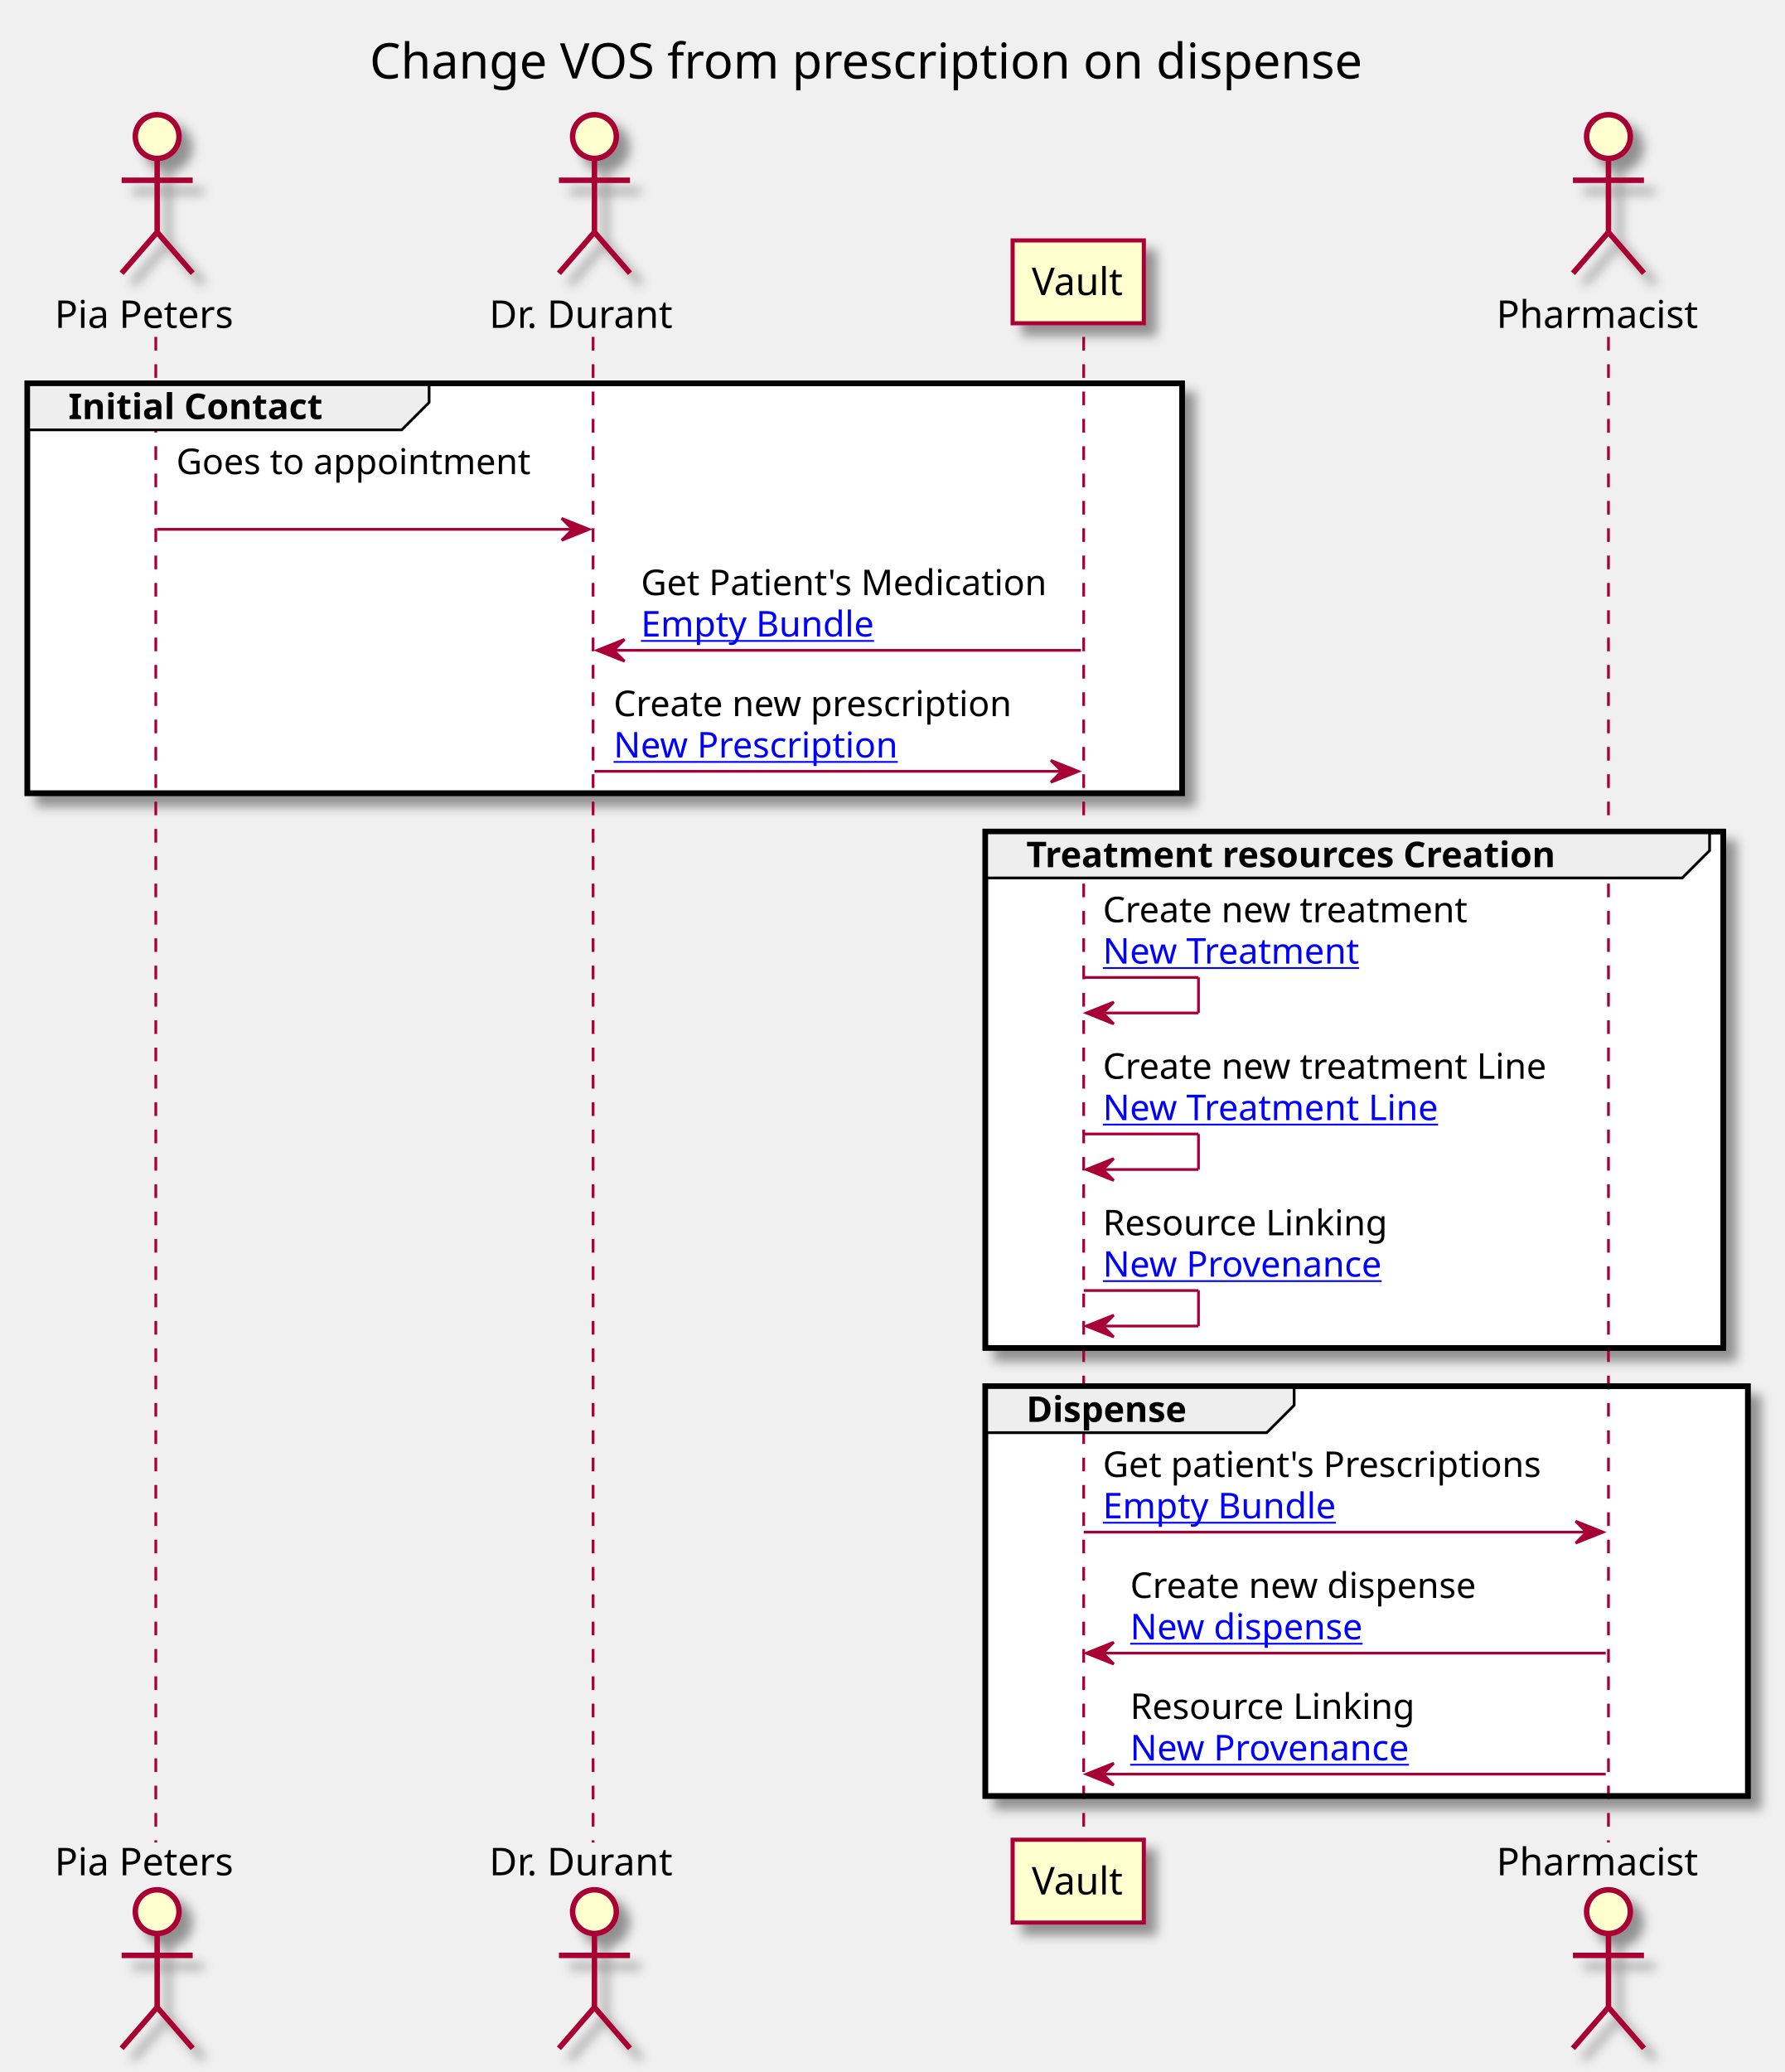
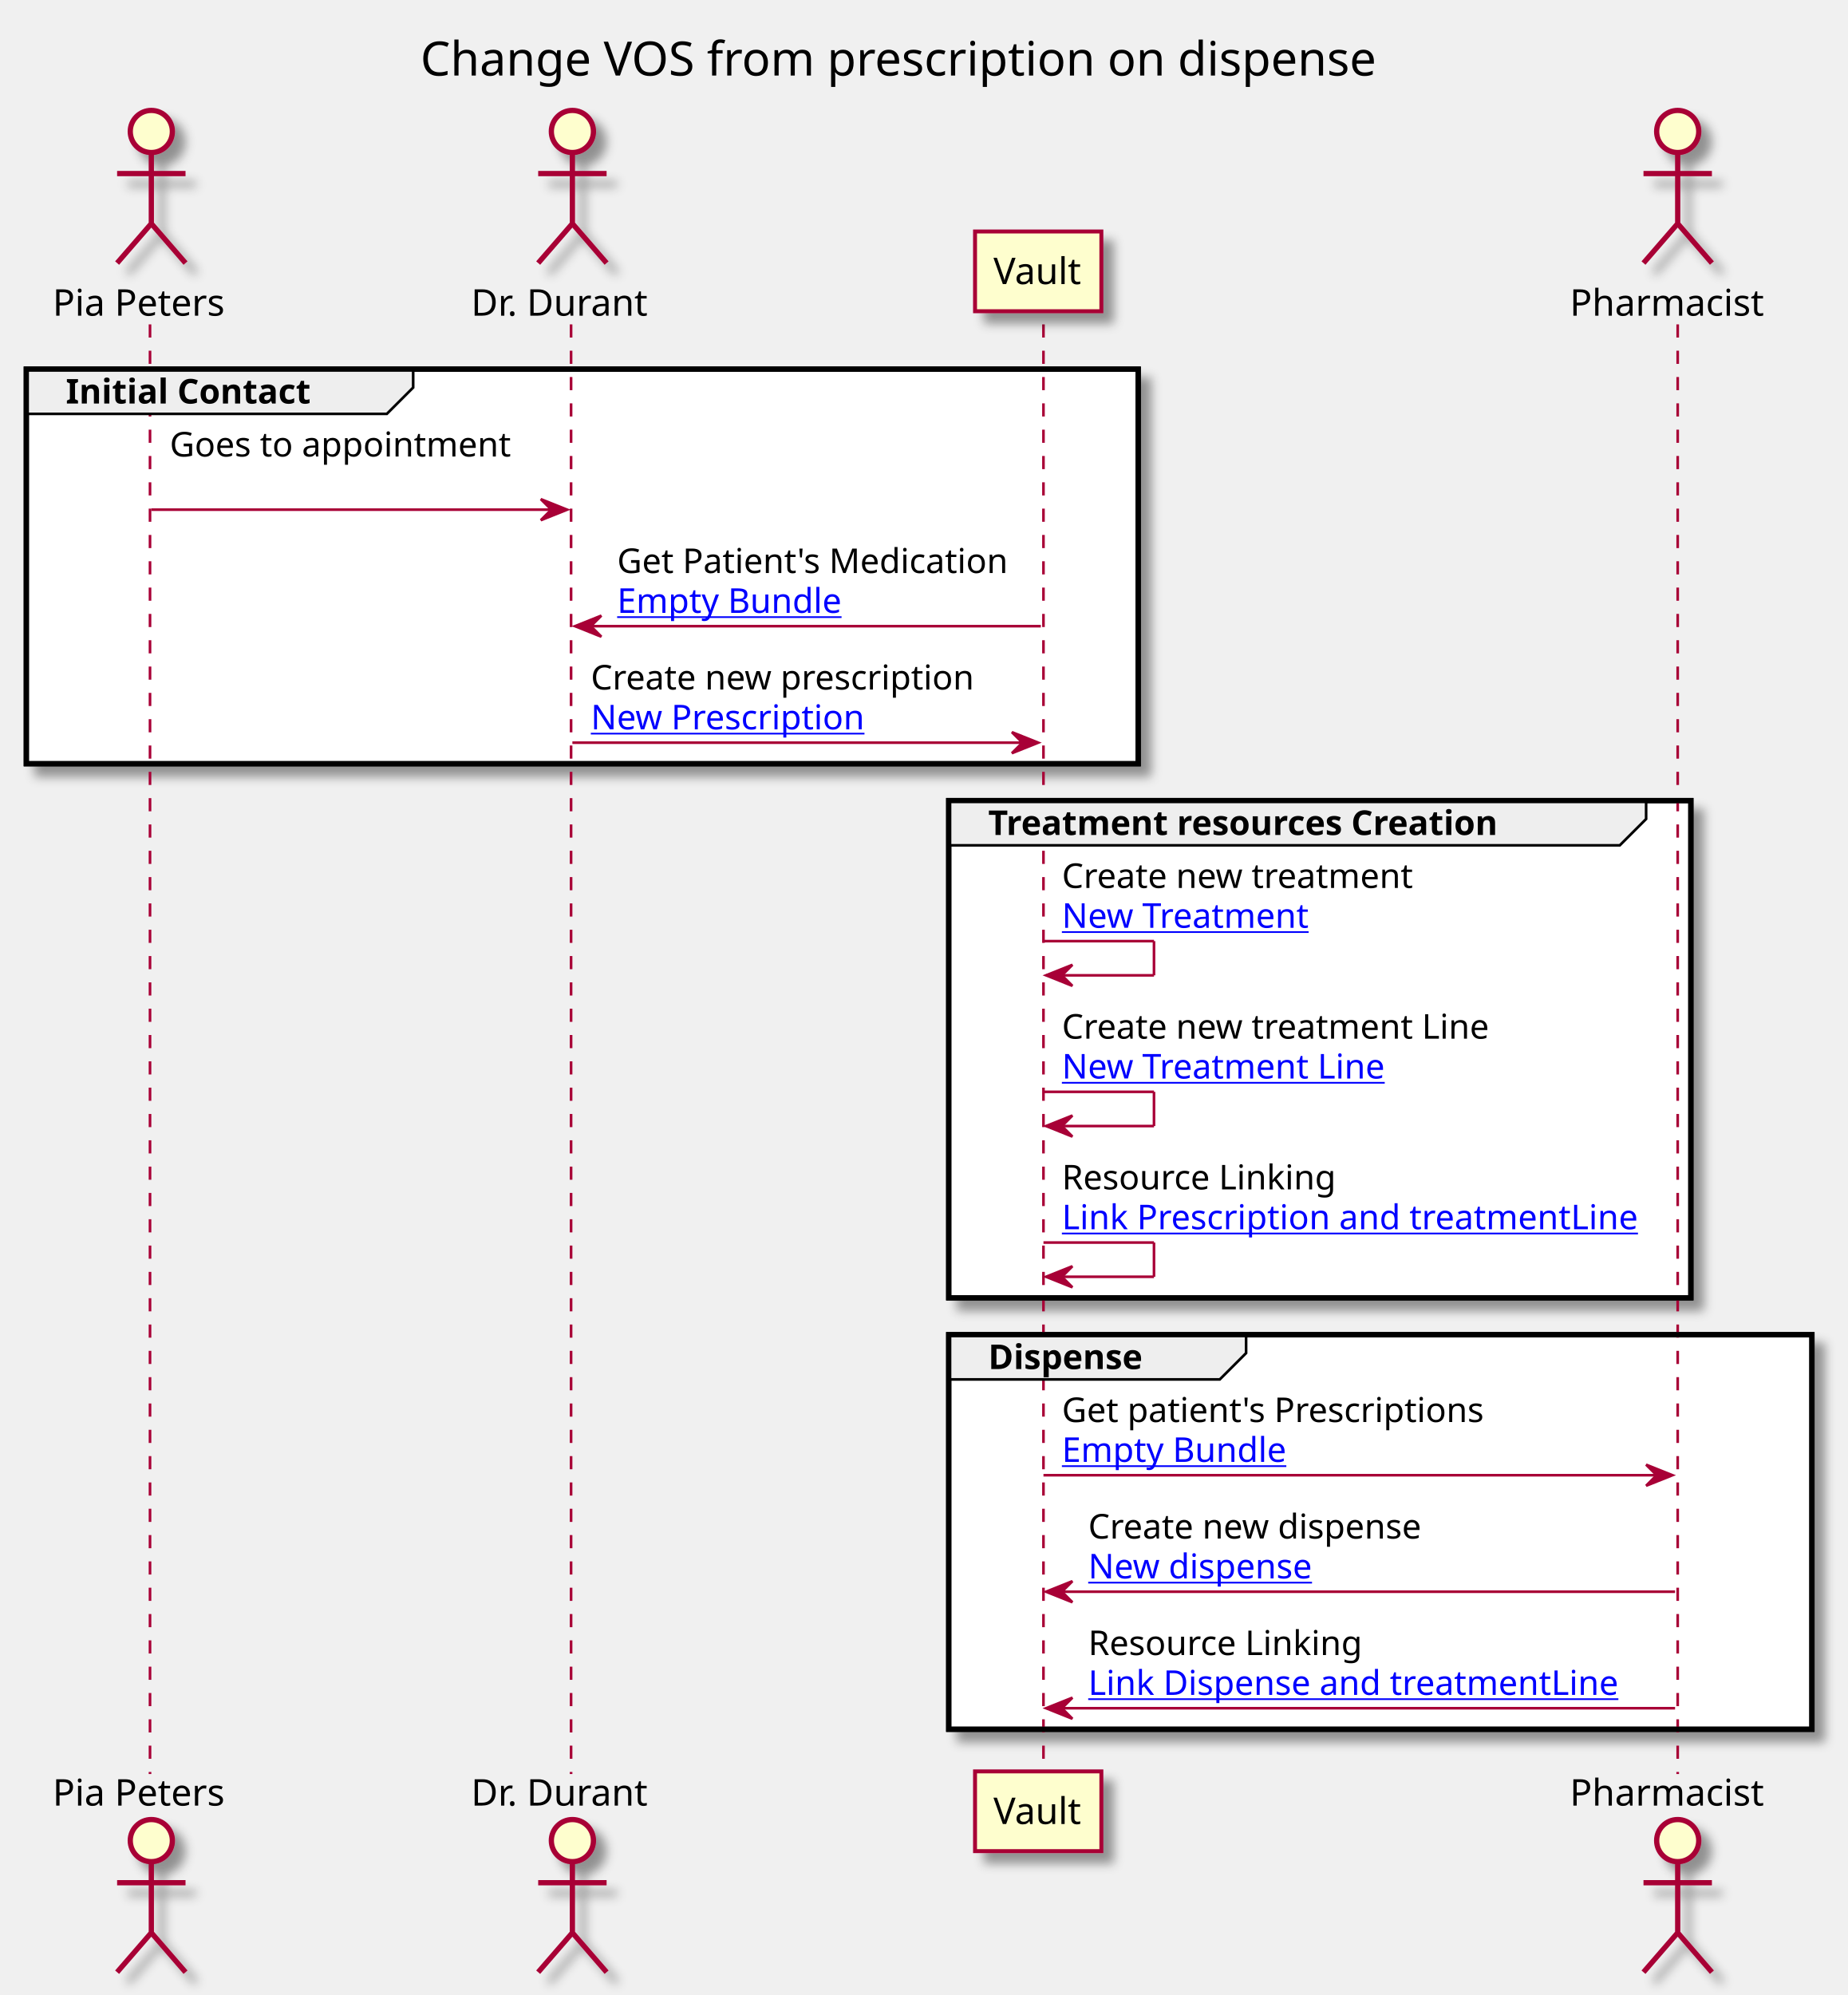
- <svg xmlns="http://www.w3.org/2000/svg" xmlns:xlink="http://www.w3.org/1999/xlink" contentScriptType="application/ecmascript" contentStyleType="text/css" height="758px" preserveAspectRatio="none" style="width:653px;height:758px;background:#FFFFFF;" version="1.1" viewBox="0 0 653 758" width="653px" zoomAndPan="magnify">
+ <svg xmlns="http://www.w3.org/2000/svg" xmlns:xlink="http://www.w3.org/1999/xlink" contentScriptType="application/ecmascript" contentStyleType="text/css" height="758px" preserveAspectRatio="none" style="width:702px;height:758px;background:#FFFFFF;" version="1.1" viewBox="0 0 702 758" width="702px" zoomAndPan="magnify">
  <defs>
-     <filter height="300%" id="f11pwa4yfj1tcx" width="300%" x="-1" y="-1">
+     <filter height="300%" id="f1zx6tfe5rkvi" width="300%" x="-1" y="-1">
      <feGaussianBlur result="blurOut" stdDeviation="2.0" />
      <feColorMatrix in="blurOut" result="blurOut2" type="matrix" values="0 0 0 0 0 0 0 0 0 0 0 0 0 0 0 0 0 0 .4 0" />
      <feOffset dx="4.0" dy="4.0" in="blurOut2" result="blurOut3" />
      <feBlend in="SourceGraphic" in2="blurOut3" mode="normal" />
    </filter>
  </defs>
  <g>
-     <text fill="#000000" font-family="sans-serif" font-size="18" lengthAdjust="spacing" textLength="379" x="135.25" y="28.708">Change VOS from prescription on dispense</text>
-     <rect fill="#FFFFFF" filter="url(#f11pwa4yfj1tcx)" height="149.93" style="stroke:#000000;stroke-width:2.0;" width="422.5" x="10" y="140.25" />
-     <rect fill="#FFFFFF" filter="url(#f11pwa4yfj1tcx)" height="188.93" style="stroke:#000000;stroke-width:2.0;" width="270" x="360.5" y="304.18" />
-     <rect fill="#FFFFFF" filter="url(#f11pwa4yfj1tcx)" height="149.93" style="stroke:#000000;stroke-width:2.0;" width="279" x="360.5" y="507.109" />
+     <text fill="#000000" font-family="sans-serif" font-size="18" lengthAdjust="spacing" textLength="379" x="159.75" y="28.708">Change VOS from prescription on dispense</text>
+     <rect fill="#FFFFFF" filter="url(#f1zx6tfe5rkvi)" height="149.93" style="stroke:#000000;stroke-width:2.0;" width="422.5" x="10" y="140.25" />
+     <rect fill="#FFFFFF" filter="url(#f1zx6tfe5rkvi)" height="188.93" style="stroke:#000000;stroke-width:2.0;" width="282" x="360.5" y="304.18" />
+     <rect fill="#FFFFFF" filter="url(#f1zx6tfe5rkvi)" height="149.93" style="stroke:#000000;stroke-width:2.0;" width="328" x="360.5" y="507.109" />
    <line style="stroke:#A80036;stroke-width:1.0;stroke-dasharray:5.0,5.0;" x1="57" x2="57" y1="123.25" y2="674.039" />
    <line style="stroke:#A80036;stroke-width:1.0;stroke-dasharray:5.0,5.0;" x1="217" x2="217" y1="123.25" y2="674.039" />
    <line style="stroke:#A80036;stroke-width:1.0;stroke-dasharray:5.0,5.0;" x1="396.5" x2="396.5" y1="123.25" y2="674.039" />
-     <line style="stroke:#A80036;stroke-width:1.0;stroke-dasharray:5.0,5.0;" x1="588.5" x2="588.5" y1="123.25" y2="674.039" />
+     <line style="stroke:#A80036;stroke-width:1.0;stroke-dasharray:5.0,5.0;" x1="637.5" x2="637.5" y1="123.25" y2="674.039" />
    <text fill="#000000" font-family="sans-serif" font-size="14" lengthAdjust="spacing" textLength="69" x="20" y="119.948">Pia Peters</text>
-     <ellipse cx="57.5" cy="49.953" fill="#FEFECE" filter="url(#f11pwa4yfj1tcx)" rx="8" ry="8" style="stroke:#A80036;stroke-width:2.0;" />
-     <path d="M57.5,57.953 L57.5,84.953 M44.5,65.953 L70.5,65.953 M57.5,84.953 L44.5,99.953 M57.5,84.953 L70.5,99.953 " fill="none" filter="url(#f11pwa4yfj1tcx)" style="stroke:#A80036;stroke-width:2.0;" />
+     <ellipse cx="57.5" cy="49.953" fill="#FEFECE" filter="url(#f1zx6tfe5rkvi)" rx="8" ry="8" style="stroke:#A80036;stroke-width:2.0;" />
+     <path d="M57.5,57.953 L57.5,84.953 M44.5,65.953 L70.5,65.953 M57.5,84.953 L44.5,99.953 M57.5,84.953 L70.5,99.953 " fill="none" filter="url(#f1zx6tfe5rkvi)" style="stroke:#A80036;stroke-width:2.0;" />
    <text fill="#000000" font-family="sans-serif" font-size="14" lengthAdjust="spacing" textLength="69" x="20" y="686.034">Pia Peters</text>
-     <ellipse cx="57.5" cy="699.336" fill="#FEFECE" filter="url(#f11pwa4yfj1tcx)" rx="8" ry="8" style="stroke:#A80036;stroke-width:2.0;" />
-     <path d="M57.5,707.336 L57.5,734.336 M44.5,715.336 L70.5,715.336 M57.5,734.336 L44.5,749.336 M57.5,734.336 L70.5,749.336 " fill="none" filter="url(#f11pwa4yfj1tcx)" style="stroke:#A80036;stroke-width:2.0;" />
+     <ellipse cx="57.5" cy="699.336" fill="#FEFECE" filter="url(#f1zx6tfe5rkvi)" rx="8" ry="8" style="stroke:#A80036;stroke-width:2.0;" />
+     <path d="M57.5,707.336 L57.5,734.336 M44.5,715.336 L70.5,715.336 M57.5,734.336 L44.5,749.336 M57.5,734.336 L70.5,749.336 " fill="none" filter="url(#f1zx6tfe5rkvi)" style="stroke:#A80036;stroke-width:2.0;" />
    <text fill="#000000" font-family="sans-serif" font-size="14" lengthAdjust="spacing" textLength="71" x="179" y="119.948">Dr. Durant</text>
-     <ellipse cx="217.5" cy="49.953" fill="#FEFECE" filter="url(#f11pwa4yfj1tcx)" rx="8" ry="8" style="stroke:#A80036;stroke-width:2.0;" />
-     <path d="M217.5,57.953 L217.5,84.953 M204.5,65.953 L230.5,65.953 M217.5,84.953 L204.5,99.953 M217.5,84.953 L230.5,99.953 " fill="none" filter="url(#f11pwa4yfj1tcx)" style="stroke:#A80036;stroke-width:2.0;" />
+     <ellipse cx="217.5" cy="49.953" fill="#FEFECE" filter="url(#f1zx6tfe5rkvi)" rx="8" ry="8" style="stroke:#A80036;stroke-width:2.0;" />
+     <path d="M217.5,57.953 L217.5,84.953 M204.5,65.953 L230.5,65.953 M217.5,84.953 L204.5,99.953 M217.5,84.953 L230.5,99.953 " fill="none" filter="url(#f1zx6tfe5rkvi)" style="stroke:#A80036;stroke-width:2.0;" />
    <text fill="#000000" font-family="sans-serif" font-size="14" lengthAdjust="spacing" textLength="71" x="179" y="686.034">Dr. Durant</text>
-     <ellipse cx="217.5" cy="699.336" fill="#FEFECE" filter="url(#f11pwa4yfj1tcx)" rx="8" ry="8" style="stroke:#A80036;stroke-width:2.0;" />
-     <path d="M217.5,707.336 L217.5,734.336 M204.5,715.336 L230.5,715.336 M217.5,734.336 L204.5,749.336 M217.5,734.336 L230.5,749.336 " fill="none" filter="url(#f11pwa4yfj1tcx)" style="stroke:#A80036;stroke-width:2.0;" />
-     <rect fill="#FEFECE" filter="url(#f11pwa4yfj1tcx)" height="30.297" style="stroke:#A80036;stroke-width:1.5;" width="48" x="370.5" y="87.953" />
+     <ellipse cx="217.5" cy="699.336" fill="#FEFECE" filter="url(#f1zx6tfe5rkvi)" rx="8" ry="8" style="stroke:#A80036;stroke-width:2.0;" />
+     <path d="M217.5,707.336 L217.5,734.336 M204.5,715.336 L230.5,715.336 M217.5,734.336 L204.5,749.336 M217.5,734.336 L230.5,749.336 " fill="none" filter="url(#f1zx6tfe5rkvi)" style="stroke:#A80036;stroke-width:2.0;" />
+     <rect fill="#FEFECE" filter="url(#f1zx6tfe5rkvi)" height="30.297" style="stroke:#A80036;stroke-width:1.5;" width="48" x="370.5" y="87.953" />
    <text fill="#000000" font-family="sans-serif" font-size="14" lengthAdjust="spacing" textLength="34" x="377.5" y="107.948">Vault</text>
-     <rect fill="#FEFECE" filter="url(#f11pwa4yfj1tcx)" height="30.297" style="stroke:#A80036;stroke-width:1.5;" width="48" x="370.5" y="673.039" />
+     <rect fill="#FEFECE" filter="url(#f1zx6tfe5rkvi)" height="30.297" style="stroke:#A80036;stroke-width:1.5;" width="48" x="370.5" y="673.039" />
    <text fill="#000000" font-family="sans-serif" font-size="14" lengthAdjust="spacing" textLength="34" x="377.5" y="693.034">Vault</text>
-     <text fill="#000000" font-family="sans-serif" font-size="14" lengthAdjust="spacing" textLength="76" x="547.5" y="119.948">Pharmacist</text>
-     <ellipse cx="588.5" cy="49.953" fill="#FEFECE" filter="url(#f11pwa4yfj1tcx)" rx="8" ry="8" style="stroke:#A80036;stroke-width:2.0;" />
-     <path d="M588.5,57.953 L588.5,84.953 M575.5,65.953 L601.5,65.953 M588.5,84.953 L575.5,99.953 M588.5,84.953 L601.5,99.953 " fill="none" filter="url(#f11pwa4yfj1tcx)" style="stroke:#A80036;stroke-width:2.0;" />
-     <text fill="#000000" font-family="sans-serif" font-size="14" lengthAdjust="spacing" textLength="76" x="547.5" y="686.034">Pharmacist</text>
-     <ellipse cx="588.5" cy="699.336" fill="#FEFECE" filter="url(#f11pwa4yfj1tcx)" rx="8" ry="8" style="stroke:#A80036;stroke-width:2.0;" />
-     <path d="M588.5,707.336 L588.5,734.336 M575.5,715.336 L601.5,715.336 M588.5,734.336 L575.5,749.336 M588.5,734.336 L601.5,749.336 " fill="none" filter="url(#f11pwa4yfj1tcx)" style="stroke:#A80036;stroke-width:2.0;" />
+     <text fill="#000000" font-family="sans-serif" font-size="14" lengthAdjust="spacing" textLength="76" x="596.5" y="119.948">Pharmacist</text>
+     <ellipse cx="637.5" cy="49.953" fill="#FEFECE" filter="url(#f1zx6tfe5rkvi)" rx="8" ry="8" style="stroke:#A80036;stroke-width:2.0;" />
+     <path d="M637.5,57.953 L637.5,84.953 M624.5,65.953 L650.5,65.953 M637.5,84.953 L624.5,99.953 M637.5,84.953 L650.5,99.953 " fill="none" filter="url(#f1zx6tfe5rkvi)" style="stroke:#A80036;stroke-width:2.0;" />
+     <text fill="#000000" font-family="sans-serif" font-size="14" lengthAdjust="spacing" textLength="76" x="596.5" y="686.034">Pharmacist</text>
+     <ellipse cx="637.5" cy="699.336" fill="#FEFECE" filter="url(#f1zx6tfe5rkvi)" rx="8" ry="8" style="stroke:#A80036;stroke-width:2.0;" />
+     <path d="M637.5,707.336 L637.5,734.336 M624.5,715.336 L650.5,715.336 M637.5,734.336 L624.5,749.336 M637.5,734.336 L650.5,749.336 " fill="none" filter="url(#f1zx6tfe5rkvi)" style="stroke:#A80036;stroke-width:2.0;" />
    <path d="M10,140.25 L157,140.25 L157,147.25 L147,157.25 L10,157.25 L10,140.25 " fill="#EEEEEE" style="stroke:#000000;stroke-width:1.0;" />
    <rect fill="none" height="149.93" style="stroke:#000000;stroke-width:2.0;" width="422.5" x="10" y="140.25" />
    <text fill="#000000" font-family="sans-serif" font-size="13" font-weight="bold" lengthAdjust="spacing" textLength="102" x="25" y="153.317">Initial Contact</text>
    <polygon fill="#A80036" points="205.5,189.648,215.5,193.648,205.5,197.648,209.5,193.648" style="stroke:#A80036;stroke-width:1.0;" />
    <line style="stroke:#A80036;stroke-width:1.0;" x1="57.5" x2="211.5" y1="193.648" y2="193.648" />
    <text fill="#000000" font-family="sans-serif" font-size="13" lengthAdjust="spacing" textLength="136" x="64.5" y="173.45">Goes to appointment</text>
    <text fill="#000000" font-family="sans-serif" font-size="13" lengthAdjust="spacing" textLength="0" x="68.5" y="188.583" />
    <polygon fill="#A80036" points="228.5,233.914,218.5,237.914,228.5,241.914,224.5,237.914" style="stroke:#A80036;stroke-width:1.0;" />
    <line style="stroke:#A80036;stroke-width:1.0;" x1="222.5" x2="395.5" y1="237.914" y2="237.914" />
    <text fill="#000000" font-family="sans-serif" font-size="13" lengthAdjust="spacing" textLength="155" x="234.5" y="217.715">Get Patient's Medication</text>
    <a href="ExampleScenario-example-2-scenario-resources.html#EB" target="_top" title="ExampleScenario-example-2-scenario-resources.html#EB" xlink:actuate="onRequest" xlink:href="ExampleScenario-example-2-scenario-resources.html#EB" xlink:show="new" xlink:title="ExampleScenario-example-2-scenario-resources.html#EB" xlink:type="simple">
      <text fill="#0000FF" font-family="sans-serif" font-size="13" lengthAdjust="spacing" text-decoration="underline" textLength="89" x="234.5" y="232.848">Empty Bundle</text>
    </a>
    <polygon fill="#A80036" points="384.5,278.18,394.5,282.18,384.5,286.18,388.5,282.18" style="stroke:#A80036;stroke-width:1.0;" />
    <line style="stroke:#A80036;stroke-width:1.0;" x1="217.5" x2="390.5" y1="282.18" y2="282.18" />
    <text fill="#000000" font-family="sans-serif" font-size="13" lengthAdjust="spacing" textLength="151" x="224.5" y="261.981">Create new prescription</text>
    <a href="ExampleScenario-example-2-scenario-resources.html#2a-prescription" target="_top" title="ExampleScenario-example-2-scenario-resources.html#2a-prescription" xlink:actuate="onRequest" xlink:href="ExampleScenario-example-2-scenario-resources.html#2a-prescription" xlink:show="new" xlink:title="ExampleScenario-example-2-scenario-resources.html#2a-prescription" xlink:type="simple">
      <text fill="#0000FF" font-family="sans-serif" font-size="13" lengthAdjust="spacing" text-decoration="underline" textLength="106" x="224.5" y="277.114">New Prescription</text>
    </a>
    <path d="M360.5,304.18 L625.5,304.18 L625.5,311.18 L615.5,321.18 L360.5,321.18 L360.5,304.18 " fill="#EEEEEE" style="stroke:#000000;stroke-width:1.0;" />
-     <rect fill="none" height="188.93" style="stroke:#000000;stroke-width:2.0;" width="270" x="360.5" y="304.18" />
+     <rect fill="none" height="188.93" style="stroke:#000000;stroke-width:2.0;" width="282" x="360.5" y="304.18" />
    <text fill="#000000" font-family="sans-serif" font-size="13" font-weight="bold" lengthAdjust="spacing" textLength="220" x="375.5" y="317.247">Treatment resources Creation</text>
    <line style="stroke:#A80036;stroke-width:1.0;" x1="396.5" x2="438.5" y1="357.578" y2="357.578" />
    <line style="stroke:#A80036;stroke-width:1.0;" x1="438.5" x2="438.5" y1="357.578" y2="370.578" />
    <line style="stroke:#A80036;stroke-width:1.0;" x1="397.5" x2="438.5" y1="370.578" y2="370.578" />
    <polygon fill="#A80036" points="407.5,366.578,397.5,370.578,407.5,374.578,403.5,370.578" style="stroke:#A80036;stroke-width:1.0;" />
    <text fill="#000000" font-family="sans-serif" font-size="13" lengthAdjust="spacing" textLength="141" x="403.5" y="337.379">Create new treatment</text>
    <a href="ExampleScenario-example-2-scenario-resources.html#2a-treatment" target="_top" title="ExampleScenario-example-2-scenario-resources.html#2a-treatment" xlink:actuate="onRequest" xlink:href="ExampleScenario-example-2-scenario-resources.html#2a-treatment" xlink:show="new" xlink:title="ExampleScenario-example-2-scenario-resources.html#2a-treatment" xlink:type="simple">
      <text fill="#0000FF" font-family="sans-serif" font-size="13" lengthAdjust="spacing" text-decoration="underline" textLength="98" x="403.5" y="352.512">New Treatment</text>
    </a>
    <line style="stroke:#A80036;stroke-width:1.0;" x1="396.5" x2="438.5" y1="414.844" y2="414.844" />
    <line style="stroke:#A80036;stroke-width:1.0;" x1="438.5" x2="438.5" y1="414.844" y2="427.844" />
    <line style="stroke:#A80036;stroke-width:1.0;" x1="397.5" x2="438.5" y1="427.844" y2="427.844" />
    <polygon fill="#A80036" points="407.5,423.844,397.5,427.844,407.5,431.844,403.5,427.844" style="stroke:#A80036;stroke-width:1.0;" />
    <text fill="#000000" font-family="sans-serif" font-size="13" lengthAdjust="spacing" textLength="171" x="403.5" y="394.645">Create new treatment Line</text>
    <a href="ExampleScenario-example-2-scenario-resources.html#2a-treatmentLine" target="_top" title="ExampleScenario-example-2-scenario-resources.html#2a-treatmentLine" xlink:actuate="onRequest" xlink:href="ExampleScenario-example-2-scenario-resources.html#2a-treatmentLine" xlink:show="new" xlink:title="ExampleScenario-example-2-scenario-resources.html#2a-treatmentLine" xlink:type="simple">
      <text fill="#0000FF" font-family="sans-serif" font-size="13" lengthAdjust="spacing" text-decoration="underline" textLength="128" x="403.5" y="409.778">New Treatment Line</text>
    </a>
    <line style="stroke:#A80036;stroke-width:1.0;" x1="396.5" x2="438.5" y1="472.109" y2="472.109" />
    <line style="stroke:#A80036;stroke-width:1.0;" x1="438.5" x2="438.5" y1="472.109" y2="485.109" />
    <line style="stroke:#A80036;stroke-width:1.0;" x1="397.5" x2="438.5" y1="485.109" y2="485.109" />
    <polygon fill="#A80036" points="407.5,481.109,397.5,485.109,407.5,489.109,403.5,485.109" style="stroke:#A80036;stroke-width:1.0;" />
    <text fill="#000000" font-family="sans-serif" font-size="13" lengthAdjust="spacing" textLength="107" x="403.5" y="451.911">Resource Linking</text>
    <a href="ExampleScenario-example-2-scenario-resources.html#2-1-provenance" target="_top" title="ExampleScenario-example-2-scenario-resources.html#2-1-provenance" xlink:actuate="onRequest" xlink:href="ExampleScenario-example-2-scenario-resources.html#2-1-provenance" xlink:show="new" xlink:title="ExampleScenario-example-2-scenario-resources.html#2-1-provenance" xlink:type="simple">
-       <text fill="#0000FF" font-family="sans-serif" font-size="13" lengthAdjust="spacing" text-decoration="underline" textLength="106" x="403.5" y="467.043">New Provenance</text>
+       <text fill="#0000FF" font-family="sans-serif" font-size="13" lengthAdjust="spacing" text-decoration="underline" textLength="227" x="403.5" y="467.043">Link Prescription and treatmentLine</text>
    </a>
    <path d="M360.5,507.109 L473.5,507.109 L473.5,514.109 L463.5,524.109 L360.5,524.109 L360.5,507.109 " fill="#EEEEEE" style="stroke:#000000;stroke-width:1.0;" />
-     <rect fill="none" height="149.93" style="stroke:#000000;stroke-width:2.0;" width="279" x="360.5" y="507.109" />
+     <rect fill="none" height="149.93" style="stroke:#000000;stroke-width:2.0;" width="328" x="360.5" y="507.109" />
    <text fill="#000000" font-family="sans-serif" font-size="13" font-weight="bold" lengthAdjust="spacing" textLength="68" x="375.5" y="520.176">Dispense</text>
-     <polygon fill="#A80036" points="576.5,556.508,586.5,560.508,576.5,564.508,580.5,560.508" style="stroke:#A80036;stroke-width:1.0;" />
-     <line style="stroke:#A80036;stroke-width:1.0;" x1="396.5" x2="582.5" y1="560.508" y2="560.508" />
+     <polygon fill="#A80036" points="625.5,556.508,635.5,560.508,625.5,564.508,629.5,560.508" style="stroke:#A80036;stroke-width:1.0;" />
+     <line style="stroke:#A80036;stroke-width:1.0;" x1="396.5" x2="631.5" y1="560.508" y2="560.508" />
    <text fill="#000000" font-family="sans-serif" font-size="13" lengthAdjust="spacing" textLength="168" x="403.5" y="540.309">Get patient's Prescriptions</text>
    <a href="ExampleScenario-example-2-scenario-resources.html#EB" target="_top" title="ExampleScenario-example-2-scenario-resources.html#EB" xlink:actuate="onRequest" xlink:href="ExampleScenario-example-2-scenario-resources.html#EB" xlink:show="new" xlink:title="ExampleScenario-example-2-scenario-resources.html#EB" xlink:type="simple">
      <text fill="#0000FF" font-family="sans-serif" font-size="13" lengthAdjust="spacing" text-decoration="underline" textLength="89" x="403.5" y="555.442">Empty Bundle</text>
    </a>
    <polygon fill="#A80036" points="407.5,600.773,397.5,604.773,407.5,608.773,403.5,604.773" style="stroke:#A80036;stroke-width:1.0;" />
-     <line style="stroke:#A80036;stroke-width:1.0;" x1="401.5" x2="587.5" y1="604.773" y2="604.773" />
+     <line style="stroke:#A80036;stroke-width:1.0;" x1="401.5" x2="636.5" y1="604.773" y2="604.773" />
    <text fill="#000000" font-family="sans-serif" font-size="13" lengthAdjust="spacing" textLength="133" x="413.5" y="584.575">Create new dispense</text>
    <a href="ExampleScenario-example-2-scenario-resources.html#2a-dispense" target="_top" title="ExampleScenario-example-2-scenario-resources.html#2a-dispense" xlink:actuate="onRequest" xlink:href="ExampleScenario-example-2-scenario-resources.html#2a-dispense" xlink:show="new" xlink:title="ExampleScenario-example-2-scenario-resources.html#2a-dispense" xlink:type="simple">
      <text fill="#0000FF" font-family="sans-serif" font-size="13" lengthAdjust="spacing" text-decoration="underline" textLength="88" x="413.5" y="599.707">New dispense</text>
    </a>
    <polygon fill="#A80036" points="407.5,645.039,397.5,649.039,407.5,653.039,403.5,649.039" style="stroke:#A80036;stroke-width:1.0;" />
-     <line style="stroke:#A80036;stroke-width:1.0;" x1="401.5" x2="587.5" y1="649.039" y2="649.039" />
+     <line style="stroke:#A80036;stroke-width:1.0;" x1="401.5" x2="636.5" y1="649.039" y2="649.039" />
    <text fill="#000000" font-family="sans-serif" font-size="13" lengthAdjust="spacing" textLength="107" x="413.5" y="628.84">Resource Linking</text>
    <a href="ExampleScenario-example-2-scenario-resources.html#2-2-provenance" target="_top" title="ExampleScenario-example-2-scenario-resources.html#2-2-provenance" xlink:actuate="onRequest" xlink:href="ExampleScenario-example-2-scenario-resources.html#2-2-provenance" xlink:show="new" xlink:title="ExampleScenario-example-2-scenario-resources.html#2-2-provenance" xlink:type="simple">
-       <text fill="#0000FF" font-family="sans-serif" font-size="13" lengthAdjust="spacing" text-decoration="underline" textLength="106" x="413.5" y="643.973">New Provenance</text>
+       <text fill="#0000FF" font-family="sans-serif" font-size="13" lengthAdjust="spacing" text-decoration="underline" textLength="211" x="413.5" y="643.973">Link Dispense and treatmentLine</text>
    </a>
  </g>
</svg>
